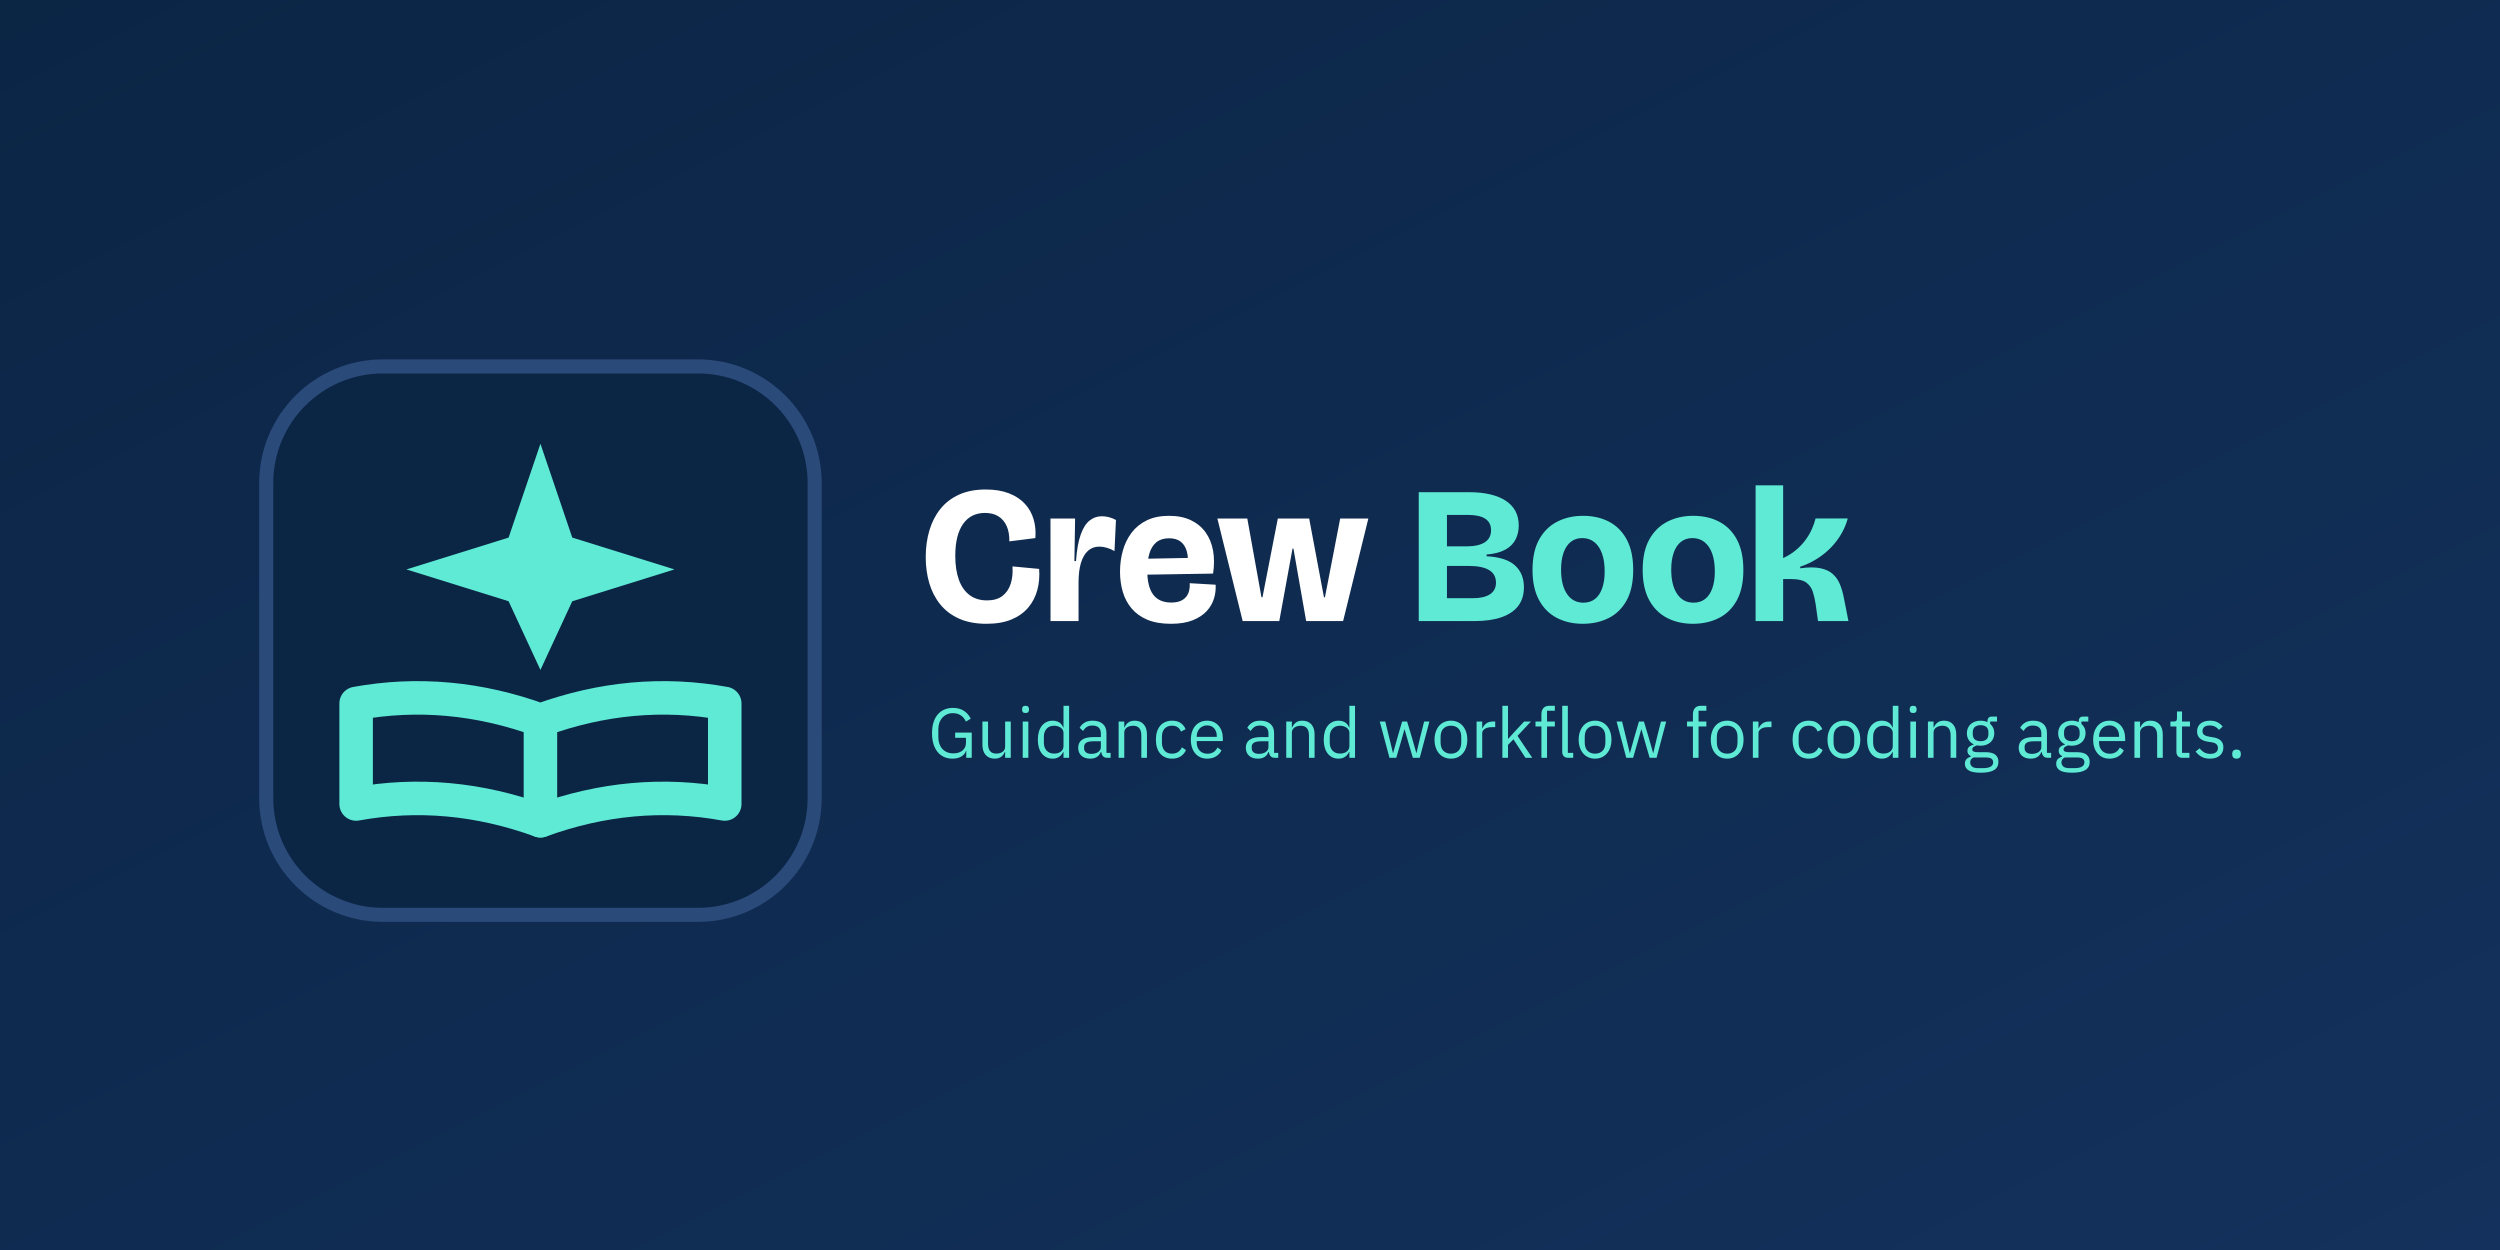
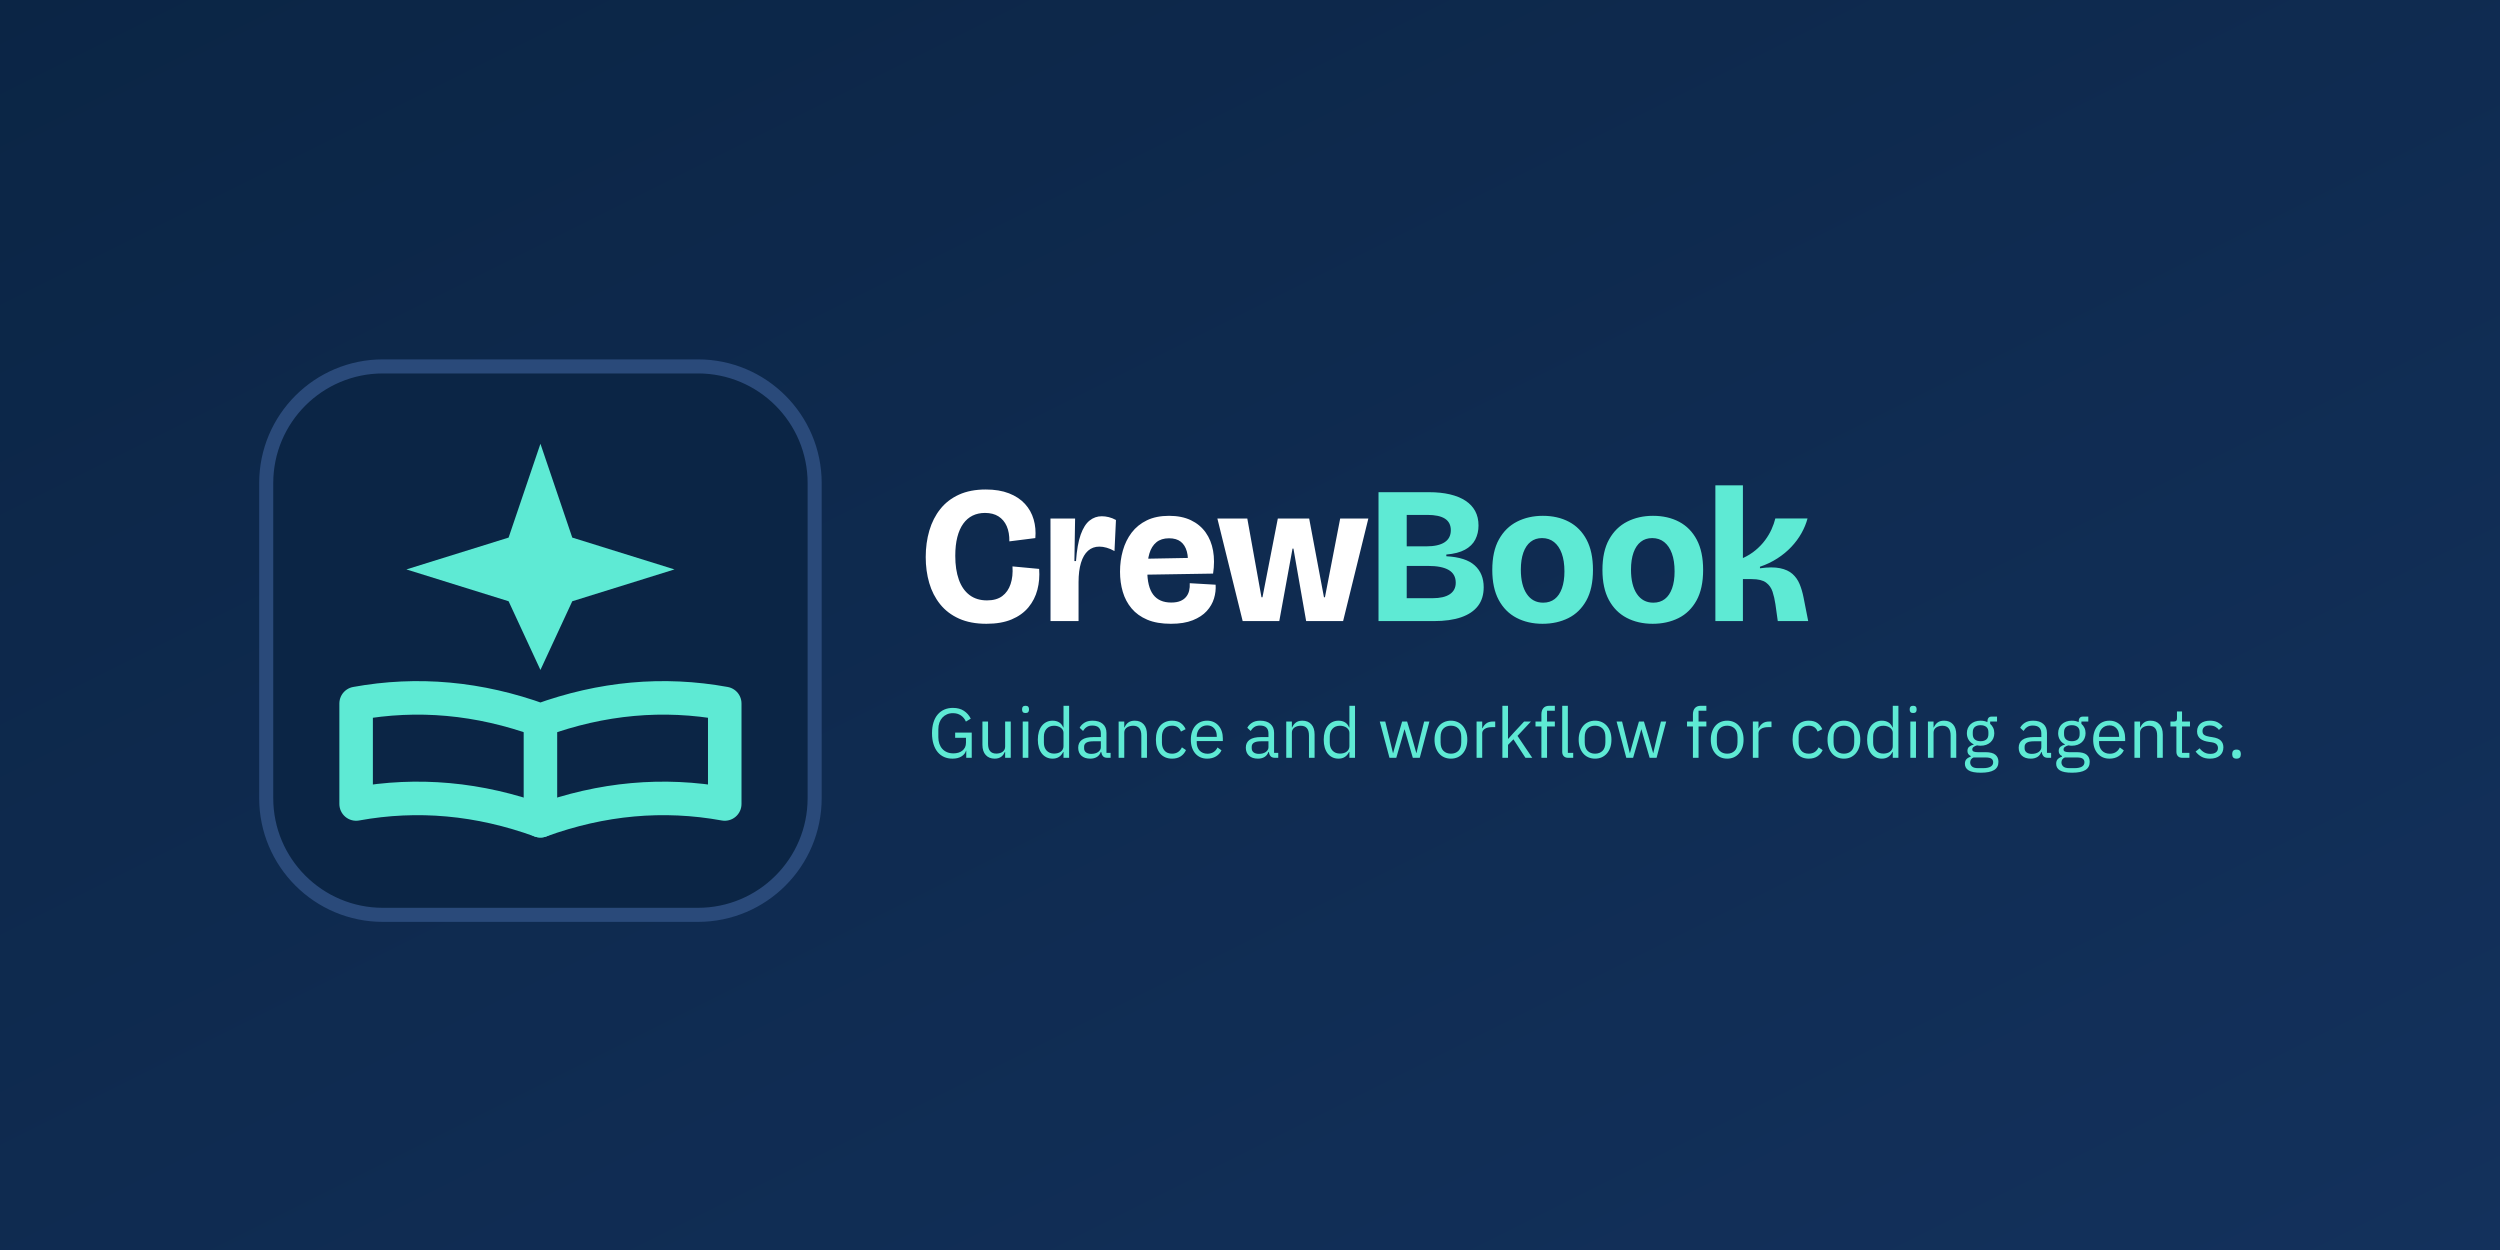
<svg xmlns="http://www.w3.org/2000/svg" viewBox="0 0 1280 640" width="1280" height="640">
  <defs>
    <linearGradient id="g" x1="0" y1="0" x2="1" y2="1">
      <stop offset="0" stop-color="#0b2545" />
      <stop offset="1" stop-color="#13315c" />
    </linearGradient>
  </defs>
  <rect width="1280" height="640" fill="url(#g)" />
  <g transform="translate(132.702 184) scale(4.5)">
    <rect x="0.8" y="0.8" width="62.4" height="62.4" rx="13.28" fill="#0b2545" stroke="#2a4a7a" stroke-width="1.6" />
    <g transform="translate(1.498 1.975) scale(0.95319)">
      <g fill="none" stroke="#5eead4" stroke-width="4" stroke-linecap="round" stroke-linejoin="round">
        <path d="M32 41Q21 37 10 39V51Q21 49 32 53Q43 49 54 51V39Q43 37 32 41Z" />
        <path d="M32 41V53" />
      </g>
      <path fill="#5eead4" d="M32 8L35.8 19.2L48 23L35.8 26.8L32 35L28.2 26.8L16 23L28.2 19.2Z" />
    </g>
  </g>
  <g transform="translate(22.70 0)">
    <path fill="#ffffff" d="M482.34 319.38Q474.24 319.38 468.34 316.74Q462.45 314.1 458.65 309.37Q454.85 304.63 453.06 298.46Q451.27 292.28 451.27 285.23Q451.27 277.95 453.13 271.63Q454.99 265.32 458.75 260.61Q462.5 255.9 468.29 253.26Q474.09 250.62 482.02 250.62Q488.87 250.62 493.9 252.58Q498.94 254.55 502.08 257.99Q505.22 261.43 506.53 265.95Q507.84 270.47 507.39 275.5L494.09 277.18Q494.17 272.65 492.74 269.4Q491.3 266.15 488.52 264.38Q485.74 262.62 481.6 262.62Q478.09 262.62 475.28 263.99Q472.47 265.37 470.49 268.12Q468.5 270.88 467.45 275Q466.4 279.12 466.4 284.6Q466.4 291.65 468.22 296.76Q470.04 301.87 473.66 304.63Q477.29 307.4 482.64 307.4Q487.5 307.4 490.45 305.2Q493.4 303 494.72 299.05Q496.04 295.1 495.69 290L509.34 291.28Q509.77 296.88 508.45 301.93Q507.14 306.98 503.88 310.93Q500.62 314.88 495.29 317.13Q489.95 319.38 482.34 319.38ZM515.17 318V290.35L515.14 265.5H527.75L527.39 287.25H528.22Q528.82 278.77 530.61 273.74Q532.4 268.72 535.17 266.52Q537.94 264.32 541.42 264.32Q543.14 264.32 544.99 264.77Q546.85 265.23 548.67 266.23L547.92 282.15Q545.87 280.98 543.9 280.43Q541.94 279.87 540.17 279.87Q536.77 279.87 534.39 281.97Q532.02 284.07 530.77 288.13Q529.52 292.2 529.52 298.02V318ZM576.8 319.38Q569.65 319.38 564.71 317.29Q559.77 315.2 556.67 311.51Q553.57 307.82 552.16 303Q550.75 298.18 550.75 292.72Q550.75 287.02 552.21 281.86Q553.67 276.7 556.7 272.71Q559.74 268.72 564.49 266.41Q569.25 264.1 575.85 264.1Q582.32 264.1 587.01 266.33Q591.7 268.57 594.58 272.59Q597.45 276.62 598.4 281.98Q599.35 287.35 598.4 293.68L559.74 294.3V286.15L587.44 285.63L585.37 290.35Q585.87 285.67 584.97 282.38Q584.07 279.1 581.85 277.35Q579.62 275.6 575.85 275.6Q571.85 275.6 569.37 277.64Q566.89 279.68 565.79 283.38Q564.7 287.07 564.7 292.03Q564.7 300.45 567.76 304.48Q570.82 308.5 576.95 308.5Q579.74 308.5 581.59 307.74Q583.44 306.98 584.56 305.62Q585.69 304.27 586.13 302.47Q586.57 300.67 586.45 298.6L599.7 299.37Q599.94 302.9 598.87 306.42Q597.8 309.95 595.14 312.87Q592.49 315.78 587.97 317.58Q583.45 319.38 576.8 319.38ZM613.55 318 600.6 265.5H615.92L623.17 305.8H623.69L631.54 265.5H647.6L655.17 305.8H655.67L663.47 265.5H677.89L664.97 318H646.05L639.54 280.88H639.07L632.29 318Z" />
-     <path fill="#5eead4" d="M703.7 318V252H729.45Q735.55 252 740.25 253.11Q744.95 254.22 748.23 256.37Q751.5 258.52 753.2 261.68Q754.9 264.85 754.9 269.07Q754.9 273 753.26 276.23Q751.62 279.45 747.98 281.44Q744.34 283.43 738.42 283.92V284.8Q748.39 285.33 752.97 289.49Q757.55 293.65 757.55 300.67Q757.55 306.43 754.62 310.25Q751.69 314.07 746.04 316.03Q740.39 318 731.99 318ZM718.14 306.28H731.4Q737.14 306.28 740.19 304.25Q743.24 302.22 743.24 298.35Q743.24 293.98 739.69 291.87Q736.15 289.75 729.07 289.75H718.14ZM718.14 279.73H728.17Q734.35 279.73 737.54 277.64Q740.72 275.55 740.72 271.47Q740.72 267.52 737.73 265.57Q734.74 263.63 728.67 263.63H718.14ZM787.67 319.38Q780.2 319.38 774.37 316.34Q768.54 313.3 765.25 307.18Q761.95 301.05 761.95 291.82Q761.95 282.28 765.36 276.17Q768.77 270.05 774.62 267.08Q780.47 264.1 787.82 264.1Q795.44 264.1 801.22 267.16Q807 270.22 810.25 276.35Q813.5 282.48 813.5 291.8Q813.5 301.35 810.11 307.46Q806.72 313.57 800.87 316.48Q795.02 319.38 787.67 319.38ZM787.99 308.57Q791.49 308.57 793.9 306.7Q796.32 304.83 797.6 301.23Q798.89 297.62 798.89 292.58Q798.89 287.13 797.51 283.36Q796.14 279.58 793.58 277.54Q791.02 275.5 787.42 275.5Q784 275.5 781.58 277.4Q779.15 279.3 777.86 282.93Q776.57 286.57 776.57 291.65Q776.57 299.63 779.6 304.1Q782.62 308.57 787.99 308.57ZM844.07 319.38Q836.6 319.38 830.77 316.34Q824.94 313.3 821.64 307.18Q818.35 301.05 818.35 291.82Q818.35 282.28 821.76 276.17Q825.17 270.05 831.02 267.08Q836.87 264.1 844.22 264.1Q851.84 264.1 857.62 267.16Q863.4 270.22 866.65 276.35Q869.9 282.48 869.9 291.8Q869.9 301.35 866.51 307.46Q863.12 313.57 857.27 316.48Q851.42 319.38 844.07 319.38ZM844.39 308.57Q847.89 308.57 850.3 306.7Q852.72 304.83 854 301.23Q855.29 297.62 855.29 292.58Q855.29 287.13 853.91 283.36Q852.54 279.58 849.98 277.54Q847.42 275.5 843.82 275.5Q840.4 275.5 837.98 277.4Q835.55 279.3 834.26 282.93Q832.97 286.57 832.97 291.65Q832.97 299.63 836 304.1Q839.02 308.57 844.39 308.57ZM876.17 318V248.5H890.27V285.73Q893.94 284.05 896.75 281.7Q899.57 279.35 901.62 276.59Q903.67 273.83 904.94 270.98Q906.22 268.13 906.87 265.47H923.35Q922.32 269.32 920.23 273.03Q918.14 276.75 915.04 280.03Q911.94 283.32 907.89 285.92Q903.85 288.53 899 290.17V290.97Q905.25 290.08 909.27 290.92Q913.29 291.75 915.64 293.85Q918 295.95 919.29 299.03Q920.57 302.12 921.3 305.82L923.7 318H908.12L906.92 309.4Q906.4 305.87 905.45 302.96Q904.5 300.05 902.12 298.28Q899.74 296.52 894.9 296.5L890.27 296.48V318Z" />
+     <path fill="#5eead4" d="M683.1 318V252H708.85Q714.95 252 719.65 253.11Q724.35 254.22 727.63 256.37Q730.9 258.52 732.6 261.68Q734.3 264.85 734.3 269.07Q734.3 273 732.66 276.23Q731.02 279.45 727.38 281.44Q723.74 283.43 717.82 283.92V284.8Q727.79 285.33 732.37 289.49Q736.95 293.65 736.95 300.67Q736.95 306.43 734.02 310.25Q731.09 314.07 725.44 316.03Q719.79 318 711.39 318ZM697.54 306.28H710.8Q716.54 306.28 719.59 304.25Q722.64 302.22 722.64 298.35Q722.64 293.98 719.1 291.87Q715.55 289.75 708.47 289.75H697.54ZM697.54 279.73H707.57Q713.75 279.73 716.94 277.64Q720.12 275.55 720.12 271.47Q720.12 267.52 717.13 265.57Q714.14 263.63 708.07 263.63H697.54ZM767.07 319.38Q759.6 319.38 753.77 316.34Q747.94 313.3 744.64 307.18Q741.35 301.05 741.35 291.82Q741.35 282.28 744.76 276.17Q748.17 270.05 754.02 267.08Q759.87 264.1 767.22 264.1Q774.84 264.1 780.62 267.16Q786.4 270.22 789.65 276.35Q792.9 282.48 792.9 291.8Q792.9 301.35 789.51 307.46Q786.12 313.57 780.27 316.48Q774.42 319.38 767.07 319.38ZM767.39 308.57Q770.89 308.57 773.3 306.7Q775.72 304.83 777 301.23Q778.29 297.62 778.29 292.58Q778.29 287.13 776.91 283.36Q775.54 279.58 772.98 277.54Q770.42 275.5 766.82 275.5Q763.4 275.5 760.98 277.4Q758.55 279.3 757.26 282.93Q755.97 286.57 755.97 291.65Q755.97 299.63 759 304.1Q762.02 308.57 767.39 308.57ZM823.47 319.38Q816 319.38 810.17 316.34Q804.34 313.3 801.04 307.18Q797.75 301.05 797.75 291.82Q797.75 282.28 801.16 276.17Q804.57 270.05 810.42 267.08Q816.27 264.1 823.62 264.1Q831.24 264.1 837.02 267.16Q842.8 270.22 846.05 276.35Q849.3 282.48 849.3 291.8Q849.3 301.35 845.91 307.46Q842.52 313.57 836.67 316.48Q830.82 319.38 823.47 319.38ZM823.79 308.57Q827.29 308.57 829.7 306.7Q832.12 304.83 833.4 301.23Q834.69 297.62 834.69 292.58Q834.69 287.13 833.31 283.36Q831.94 279.58 829.38 277.54Q826.82 275.5 823.22 275.5Q819.8 275.5 817.38 277.4Q814.95 279.3 813.66 282.93Q812.37 286.57 812.37 291.65Q812.37 299.63 815.39 304.1Q818.42 308.57 823.79 308.57ZM855.57 318V248.5H869.67V285.73Q873.34 284.05 876.15 281.7Q878.97 279.35 881.02 276.59Q883.07 273.83 884.34 270.98Q885.62 268.13 886.27 265.47H902.75Q901.72 269.32 899.63 273.03Q897.54 276.75 894.44 280.03Q891.34 283.32 887.29 285.92Q883.25 288.53 878.4 290.17V290.97Q884.65 290.08 888.67 290.92Q892.69 291.75 895.04 293.85Q897.4 295.95 898.69 299.03Q899.97 302.12 900.7 305.82L903.1 318H887.52L886.32 309.4Q885.8 305.87 884.85 302.96Q883.9 300.05 881.52 298.28Q879.14 296.52 874.3 296.5L869.67 296.48V318Z" />
    <path fill="#5eead4" d="M472.02 384.33H471.92Q471.45 386.09 469.63 387.26Q467.81 388.43 464.93 388.43Q462.63 388.43 460.7 387.59Q458.78 386.74 457.41 385.1Q456.04 383.46 455.27 381.03Q454.49 378.6 454.49 375.44Q454.49 372.3 455.25 369.87Q456 367.44 457.41 365.81Q458.81 364.17 460.79 363.3Q462.77 362.44 465.18 362.44Q468.57 362.44 470.84 363.95Q473.1 365.46 474.33 367.95L471.84 369.46Q470.98 367.44 469.27 366.29Q467.56 365.14 465.18 365.14Q463.53 365.14 462.16 365.73Q460.79 366.33 459.8 367.41Q458.81 368.49 458.27 370Q457.73 371.51 457.73 373.38V377.45Q457.73 379.32 458.27 380.85Q458.81 382.38 459.8 383.46Q460.79 384.54 462.23 385.14Q463.67 385.73 465.47 385.73Q466.77 385.73 467.94 385.39Q469.11 385.05 469.99 384.36Q470.87 383.68 471.38 382.65Q471.88 381.63 471.88 380.22V377.74H466.34V375.08H474.83V388H472.02ZM491.93 384.98H491.79Q491.5 385.62 491.09 386.25Q490.67 386.88 490.06 387.37Q489.45 387.86 488.58 388.14Q487.72 388.43 486.57 388.43Q483.69 388.43 482 386.58Q480.3 384.72 480.3 381.34V369.42H483.18V380.84Q483.18 385.84 487.43 385.84Q488.3 385.84 489.11 385.62Q489.92 385.41 490.55 384.98Q491.18 384.54 491.55 383.88Q491.93 383.21 491.93 382.28V369.42H494.81V388H491.93ZM502.37 365.07Q501.44 365.07 501.02 364.62Q500.61 364.17 500.61 363.45V362.98Q500.61 362.26 501.02 361.81Q501.44 361.36 502.37 361.36Q503.31 361.36 503.72 361.81Q504.14 362.26 504.14 362.98V363.45Q504.14 364.17 503.72 364.62Q503.31 365.07 502.37 365.07ZM500.93 369.42H503.81V388H500.93ZM521.81 384.98H521.67Q519.98 388.43 516.23 388.43Q514.5 388.43 513.1 387.75Q511.7 387.06 510.71 385.8Q509.72 384.54 509.19 382.74Q508.67 380.94 508.67 378.71Q508.67 376.48 509.19 374.68Q509.72 372.88 510.71 371.62Q511.7 370.36 513.1 369.68Q514.5 368.99 516.23 368.99Q518.18 368.99 519.56 369.84Q520.95 370.68 521.67 372.45H521.81V361.36H524.69V388H521.81ZM517.02 385.84Q518 385.84 518.88 385.59Q519.76 385.34 520.41 384.85Q521.06 384.36 521.43 383.66Q521.81 382.96 521.81 382.06V375.15Q521.81 374.39 521.43 373.73Q521.06 373.06 520.41 372.59Q519.76 372.12 518.88 371.85Q518 371.58 517.02 371.58Q514.58 371.58 513.17 373.11Q511.77 374.64 511.77 377.13V380.3Q511.77 382.78 513.17 384.31Q514.58 385.84 517.02 385.84ZM544.31 388Q542.69 388 541.99 387.14Q541.29 386.27 541.11 384.98H540.93Q540.32 386.7 538.91 387.57Q537.51 388.43 535.56 388.43Q532.61 388.43 530.97 386.92Q529.34 385.41 529.34 382.82Q529.34 380.19 531.26 378.78Q533.19 377.38 537.26 377.38H540.93V375.54Q540.93 373.56 539.85 372.52Q538.77 371.48 536.54 371.48Q534.84 371.48 533.71 372.23Q532.58 372.99 531.82 374.25L530.09 372.63Q530.85 371.12 532.5 370.05Q534.16 368.99 536.68 368.99Q540.06 368.99 541.94 370.65Q543.81 372.3 543.81 375.26V385.48H545.93V388ZM536.03 385.98Q537.11 385.98 538.01 385.73Q538.91 385.48 539.56 385.01Q540.21 384.54 540.57 383.93Q540.93 383.32 540.93 382.6V379.54H537.11Q534.63 379.54 533.49 380.26Q532.36 380.98 532.36 382.35V383.1Q532.36 384.47 533.35 385.23Q534.34 385.98 536.03 385.98ZM550.04 388V369.42H552.92V372.45H553.06Q553.74 370.86 554.99 369.93Q556.23 368.99 558.32 368.99Q561.2 368.99 562.87 370.85Q564.54 372.7 564.54 376.08V388H561.66V376.59Q561.66 371.58 557.45 371.58Q556.59 371.58 555.78 371.8Q554.97 372.02 554.32 372.45Q553.67 372.88 553.29 373.55Q552.92 374.21 552.92 375.11V388ZM577.4 388.43Q575.45 388.43 573.9 387.75Q572.36 387.06 571.29 385.8Q570.23 384.54 569.67 382.74Q569.12 380.94 569.12 378.71Q569.12 376.48 569.67 374.68Q570.23 372.88 571.29 371.62Q572.36 370.36 573.9 369.68Q575.45 368.99 577.4 368.99Q580.17 368.99 581.84 370.2Q583.52 371.4 584.34 373.35L581.93 374.57Q581.43 373.13 580.28 372.34Q579.12 371.55 577.4 371.55Q576.1 371.55 575.13 371.96Q574.16 372.38 573.51 373.11Q572.86 373.85 572.54 374.88Q572.21 375.9 572.21 377.13V380.3Q572.21 382.74 573.53 384.31Q574.84 385.88 577.4 385.88Q580.89 385.88 582.44 382.64L584.52 384.04Q583.62 386.06 581.84 387.24Q580.06 388.43 577.4 388.43ZM595.36 388.43Q593.45 388.43 591.92 387.75Q590.39 387.06 589.29 385.79Q588.2 384.51 587.6 382.73Q587.01 380.94 587.01 378.71Q587.01 376.52 587.6 374.72Q588.2 372.92 589.29 371.64Q590.39 370.36 591.92 369.68Q593.45 368.99 595.36 368.99Q597.23 368.99 598.71 369.68Q600.18 370.36 601.23 371.57Q602.27 372.77 602.83 374.43Q603.39 376.08 603.39 378.06V379.43H590.03V380.3Q590.03 381.48 590.41 382.51Q590.79 383.54 591.49 384.29Q592.19 385.05 593.22 385.48Q594.24 385.91 595.54 385.91Q597.3 385.91 598.62 385.08Q599.93 384.26 600.65 382.71L602.7 384.18Q601.8 386.09 599.9 387.26Q597.99 388.43 595.36 388.43ZM595.36 371.4Q594.17 371.4 593.2 371.82Q592.23 372.23 591.53 372.99Q590.82 373.74 590.43 374.77Q590.03 375.8 590.03 377.02V377.27H600.29V376.88Q600.29 374.39 598.94 372.9Q597.59 371.4 595.36 371.4ZM630.14 388Q628.52 388 627.81 387.14Q627.11 386.27 626.93 384.98H626.75Q626.14 386.7 624.74 387.57Q623.33 388.43 621.39 388.43Q618.44 388.43 616.8 386.92Q615.16 385.41 615.16 382.82Q615.16 380.19 617.09 378.78Q619.01 377.38 623.08 377.38H626.75V375.54Q626.75 373.56 625.67 372.52Q624.59 371.48 622.36 371.48Q620.67 371.48 619.53 372.23Q618.4 372.99 617.64 374.25L615.92 372.63Q616.67 371.12 618.33 370.05Q619.98 368.99 622.5 368.99Q625.89 368.99 627.76 370.65Q629.63 372.3 629.63 375.26V385.48H631.76V388ZM621.86 385.98Q622.94 385.98 623.84 385.73Q624.74 385.48 625.38 385.01Q626.03 384.54 626.39 383.93Q626.75 383.32 626.75 382.6V379.54H622.94Q620.45 379.54 619.32 380.26Q618.18 380.98 618.18 382.35V383.1Q618.18 384.47 619.17 385.23Q620.16 385.98 621.86 385.98ZM635.86 388V369.42H638.74V372.45H638.88Q639.57 370.86 640.81 369.93Q642.05 368.99 644.14 368.99Q647.02 368.99 648.69 370.85Q650.37 372.7 650.37 376.08V388H647.49V376.59Q647.49 371.58 643.28 371.58Q642.41 371.58 641.6 371.8Q640.79 372.02 640.14 372.45Q639.5 372.88 639.12 373.55Q638.74 374.21 638.74 375.11V388ZM668.19 384.98H668.04Q666.35 388.43 662.61 388.43Q660.88 388.43 659.48 387.75Q658.07 387.06 657.08 385.8Q656.09 384.54 655.57 382.74Q655.05 380.94 655.05 378.71Q655.05 376.48 655.57 374.68Q656.09 372.88 657.08 371.62Q658.07 370.36 659.48 369.68Q660.88 368.99 662.61 368.99Q664.55 368.99 665.94 369.84Q667.32 370.68 668.04 372.45H668.19V361.36H671.07V388H668.19ZM663.4 385.84Q664.37 385.84 665.25 385.59Q666.14 385.34 666.78 384.85Q667.43 384.36 667.81 383.66Q668.19 382.96 668.19 382.06V375.15Q668.19 374.39 667.81 373.73Q667.43 373.06 666.78 372.59Q666.14 372.12 665.25 371.85Q664.37 371.58 663.4 371.58Q660.95 371.58 659.55 373.11Q658.14 374.64 658.14 377.13V380.3Q658.14 382.78 659.55 384.31Q660.95 385.84 663.4 385.84ZM683.74 369.42H686.55L688.53 377.45L690.51 385.59H690.58L692.85 377.45L695.19 369.42H697.74L700.16 377.45L702.46 385.59H702.53L704.44 377.45L706.46 369.42H709.16L704.22 388H700.66L698.07 379.07L696.45 373.42H696.38L694.79 379.07L692.2 388H688.71ZM720.17 388.43Q718.3 388.43 716.75 387.75Q715.2 387.06 714.11 385.79Q713.01 384.51 712.4 382.73Q711.78 380.94 711.78 378.71Q711.78 376.52 712.4 374.72Q713.01 372.92 714.11 371.64Q715.2 370.36 716.75 369.68Q718.3 368.99 720.17 368.99Q722.04 368.99 723.57 369.68Q725.1 370.36 726.22 371.64Q727.34 372.92 727.95 374.72Q728.56 376.52 728.56 378.71Q728.56 380.94 727.95 382.73Q727.34 384.51 726.22 385.79Q725.1 387.06 723.57 387.75Q722.04 388.43 720.17 388.43ZM720.17 385.88Q722.51 385.88 723.99 384.44Q725.46 383 725.46 380.04V377.38Q725.46 374.43 723.99 372.99Q722.51 371.55 720.17 371.55Q717.83 371.55 716.36 372.99Q714.88 374.43 714.88 377.38V380.04Q714.88 383 716.36 384.44Q717.83 385.88 720.17 385.88ZM733.31 388V369.42H736.19V372.84H736.37Q736.88 371.51 738.17 370.47Q739.47 369.42 741.74 369.42H742.85V372.3H741.16Q738.82 372.3 737.51 373.19Q736.19 374.07 736.19 375.4V388ZM746.52 361.36H749.4V378.24H749.55L752.39 375.08L757.65 369.42H761.14L754.26 376.77L761.82 388H758.33L752.18 378.53L749.4 381.38V388H746.52ZM766.5 371.94H763.48V369.42H766.5V365.68Q766.5 363.74 767.51 362.55Q768.52 361.36 770.57 361.36H773.38V363.88H769.38V369.42H773.38V371.94H769.38V388H766.5ZM780.22 388Q778.71 388 777.93 387.15Q777.16 386.31 777.16 385.01V361.36H780.04V385.48H782.78V388ZM793.97 388.43Q792.1 388.43 790.55 387.75Q789 387.06 787.91 385.79Q786.81 384.51 786.2 382.73Q785.58 380.94 785.58 378.71Q785.58 376.52 786.2 374.72Q786.81 372.92 787.91 371.64Q789 370.36 790.55 369.68Q792.1 368.99 793.97 368.99Q795.84 368.99 797.37 369.68Q798.9 370.36 800.02 371.64Q801.14 372.92 801.75 374.72Q802.36 376.52 802.36 378.71Q802.36 380.94 801.75 382.73Q801.14 384.51 800.02 385.79Q798.9 387.06 797.37 387.75Q795.84 388.43 793.97 388.43ZM793.97 385.88Q796.31 385.88 797.79 384.44Q799.26 383 799.26 380.04V377.38Q799.26 374.43 797.79 372.99Q796.31 371.55 793.97 371.55Q791.63 371.55 790.16 372.99Q788.68 374.43 788.68 377.38V380.04Q788.68 383 790.16 384.44Q791.63 385.88 793.97 385.88ZM804.99 369.42H807.8L809.78 377.45L811.76 385.59H811.83L814.1 377.45L816.44 369.42H818.99L821.4 377.45L823.71 385.59H823.78L825.69 377.45L827.7 369.42H830.4L825.47 388H821.91L819.32 379.07L817.7 373.42H817.62L816.04 379.07L813.45 388H809.96ZM844.08 371.94H841.06V369.42H844.08V365.68Q844.08 363.74 845.09 362.55Q846.1 361.36 848.15 361.36H850.96V363.88H846.96V369.42H850.96V371.94H846.96V388H844.08ZM861.62 388.43Q859.74 388.43 858.2 387.75Q856.65 387.06 855.55 385.79Q854.45 384.51 853.84 382.73Q853.23 380.94 853.23 378.71Q853.23 376.52 853.84 374.72Q854.45 372.92 855.55 371.64Q856.65 370.36 858.2 369.68Q859.74 368.99 861.62 368.99Q863.49 368.99 865.02 369.68Q866.55 370.36 867.66 371.64Q868.78 372.92 869.39 374.72Q870 376.52 870 378.71Q870 380.94 869.39 382.73Q868.78 384.51 867.66 385.79Q866.55 387.06 865.02 387.75Q863.49 388.43 861.62 388.43ZM861.62 385.88Q863.96 385.88 865.43 384.44Q866.91 383 866.91 380.04V377.38Q866.91 374.43 865.43 372.99Q863.96 371.55 861.62 371.55Q859.28 371.55 857.8 372.99Q856.32 374.43 856.32 377.38V380.04Q856.32 383 857.8 384.44Q859.28 385.88 861.62 385.88ZM874.76 388V369.42H877.64V372.84H877.82Q878.32 371.51 879.62 370.47Q880.91 369.42 883.18 369.42H884.3V372.3H882.6Q880.26 372.3 878.95 373.19Q877.64 374.07 877.64 375.4V388ZM903.38 388.43Q901.43 388.43 899.88 387.75Q898.34 387.06 897.27 385.8Q896.21 384.54 895.65 382.74Q895.1 380.94 895.1 378.71Q895.1 376.48 895.65 374.68Q896.21 372.88 897.27 371.62Q898.34 370.36 899.88 369.68Q901.43 368.99 903.38 368.99Q906.15 368.99 907.82 370.2Q909.5 371.4 910.32 373.35L907.91 374.57Q907.41 373.13 906.26 372.34Q905.1 371.55 903.38 371.55Q902.08 371.55 901.11 371.96Q900.14 372.38 899.49 373.11Q898.84 373.85 898.52 374.88Q898.19 375.9 898.19 377.13V380.3Q898.19 382.74 899.51 384.31Q900.82 385.88 903.38 385.88Q906.87 385.88 908.42 382.64L910.5 384.04Q909.6 386.06 907.82 387.24Q906.04 388.43 903.38 388.43ZM921.38 388.43Q919.5 388.43 917.96 387.75Q916.41 387.06 915.31 385.79Q914.21 384.51 913.6 382.73Q912.99 380.94 912.99 378.71Q912.99 376.52 913.6 374.72Q914.21 372.92 915.31 371.64Q916.41 370.36 917.96 369.68Q919.5 368.99 921.38 368.99Q923.25 368.99 924.78 369.68Q926.31 370.36 927.42 371.64Q928.54 372.92 929.15 374.72Q929.76 376.52 929.76 378.71Q929.76 380.94 929.15 382.73Q928.54 384.51 927.42 385.79Q926.31 387.06 924.78 387.75Q923.25 388.43 921.38 388.43ZM921.38 385.88Q923.72 385.88 925.19 384.44Q926.67 383 926.67 380.04V377.38Q926.67 374.43 925.19 372.99Q923.72 371.55 921.38 371.55Q919.04 371.55 917.56 372.99Q916.08 374.43 916.08 377.38V380.04Q916.08 383 917.56 384.44Q919.04 385.88 921.38 385.88ZM946.4 384.98H946.25Q944.56 388.43 940.82 388.43Q939.09 388.43 937.68 387.75Q936.28 387.06 935.29 385.8Q934.3 384.54 933.78 382.74Q933.26 380.94 933.26 378.71Q933.26 376.48 933.78 374.68Q934.3 372.88 935.29 371.62Q936.28 370.36 937.68 369.68Q939.09 368.99 940.82 368.99Q942.76 368.99 944.15 369.84Q945.53 370.68 946.25 372.45H946.4V361.36H949.28V388H946.4ZM941.61 385.84Q942.58 385.84 943.46 385.59Q944.34 385.34 944.99 384.85Q945.64 384.36 946.02 383.66Q946.4 382.96 946.4 382.06V375.15Q946.4 374.39 946.02 373.73Q945.64 373.06 944.99 372.59Q944.34 372.12 943.46 371.85Q942.58 371.58 941.61 371.58Q939.16 371.58 937.76 373.11Q936.35 374.64 936.35 377.13V380.3Q936.35 382.78 937.76 384.31Q939.16 385.84 941.61 385.84ZM956.84 365.07Q955.9 365.07 955.49 364.62Q955.07 364.17 955.07 363.45V362.98Q955.07 362.26 955.49 361.81Q955.9 361.36 956.84 361.36Q957.77 361.36 958.19 361.81Q958.6 362.26 958.6 362.98V363.45Q958.6 364.17 958.19 364.62Q957.77 365.07 956.84 365.07ZM955.4 369.42H958.28V388H955.4ZM964.4 388V369.42H967.28V372.45H967.42Q968.1 370.86 969.35 369.93Q970.59 368.99 972.68 368.99Q975.56 368.99 977.23 370.85Q978.9 372.7 978.9 376.08V388H976.02V376.59Q976.02 371.58 971.81 371.58Q970.95 371.58 970.14 371.8Q969.33 372.02 968.68 372.45Q968.03 372.88 967.65 373.55Q967.28 374.21 967.28 375.11V388ZM1000.5 390.05Q1000.5 392.93 998.25 394.28Q996 395.63 991.5 395.63Q987.15 395.63 985.24 394.44Q983.33 393.26 983.33 391.06Q983.33 389.55 984.12 388.7Q984.92 387.86 986.28 387.46V387.06Q984.63 386.27 984.63 384.47Q984.63 383.07 985.53 382.33Q986.43 381.59 987.83 381.23V381.09Q986.18 380.3 985.26 378.82Q984.34 377.34 984.34 375.4Q984.34 374 984.84 372.81Q985.35 371.62 986.27 370.77Q987.18 369.93 988.46 369.46Q989.74 368.99 991.32 368.99Q993.3 368.99 994.85 369.71V369.39Q994.85 368.31 995.36 367.61Q995.86 366.9 997.01 366.9H999.78V369.42H996.26V370.61Q997.26 371.48 997.82 372.68Q998.38 373.89 998.38 375.4Q998.38 376.8 997.88 377.99Q997.37 379.18 996.45 380.03Q995.54 380.87 994.24 381.34Q992.94 381.81 991.36 381.81Q990.46 381.81 989.56 381.63Q988.62 381.88 987.87 382.37Q987.11 382.85 987.11 383.72Q987.11 384.54 987.9 384.83Q988.7 385.12 989.96 385.12H993.92Q997.37 385.12 998.94 386.43Q1000.5 387.75 1000.5 390.05ZM997.8 390.27Q997.8 389.15 996.96 388.49Q996.11 387.82 993.95 387.82H987.76Q986.03 388.61 986.03 390.34Q986.03 391.56 986.95 392.43Q987.87 393.29 990.06 393.29H992.73Q995.14 393.29 996.47 392.54Q997.8 391.78 997.8 390.27ZM991.36 379.5Q993.2 379.5 994.28 378.62Q995.36 377.74 995.36 375.9V374.9Q995.36 373.06 994.28 372.18Q993.2 371.3 991.36 371.3Q989.52 371.3 988.44 372.18Q987.36 373.06 987.36 374.9V375.9Q987.36 377.74 988.44 378.62Q989.52 379.5 991.36 379.5ZM1025.85 388Q1024.23 388 1023.53 387.14Q1022.82 386.27 1022.64 384.98H1022.46Q1021.85 386.7 1020.45 387.57Q1019.04 388.43 1017.1 388.43Q1014.15 388.43 1012.51 386.92Q1010.87 385.41 1010.87 382.82Q1010.87 380.19 1012.8 378.78Q1014.72 377.38 1018.79 377.38H1022.46V375.54Q1022.46 373.56 1021.38 372.52Q1020.3 371.48 1018.07 371.48Q1016.38 371.48 1015.25 372.23Q1014.11 372.99 1013.36 374.25L1011.63 372.63Q1012.38 371.12 1014.04 370.05Q1015.7 368.99 1018.22 368.99Q1021.6 368.99 1023.47 370.65Q1025.34 372.3 1025.34 375.26V385.48H1027.47V388ZM1017.57 385.98Q1018.65 385.98 1019.55 385.73Q1020.45 385.48 1021.1 385.01Q1021.74 384.54 1022.1 383.93Q1022.46 383.32 1022.46 382.6V379.54H1018.65Q1016.16 379.54 1015.03 380.26Q1013.9 380.98 1013.9 382.35V383.1Q1013.9 384.47 1014.89 385.23Q1015.88 385.98 1017.57 385.98ZM1047.23 390.05Q1047.23 392.93 1044.98 394.28Q1042.73 395.63 1038.23 395.63Q1033.88 395.63 1031.97 394.44Q1030.06 393.26 1030.06 391.06Q1030.06 389.55 1030.85 388.7Q1031.64 387.86 1033.01 387.46V387.06Q1031.36 386.27 1031.36 384.47Q1031.36 383.07 1032.26 382.33Q1033.16 381.59 1034.56 381.23V381.09Q1032.9 380.3 1031.99 378.82Q1031.07 377.34 1031.07 375.4Q1031.07 374 1031.57 372.81Q1032.08 371.62 1032.99 370.77Q1033.91 369.93 1035.19 369.46Q1036.47 368.99 1038.05 368.99Q1040.03 368.99 1041.58 369.71V369.39Q1041.58 368.31 1042.08 367.61Q1042.59 366.9 1043.74 366.9H1046.51V369.42H1042.98V370.61Q1043.99 371.48 1044.55 372.68Q1045.11 373.89 1045.11 375.4Q1045.11 376.8 1044.6 377.99Q1044.1 379.18 1043.18 380.03Q1042.26 380.87 1040.97 381.34Q1039.67 381.81 1038.09 381.81Q1037.19 381.81 1036.29 381.63Q1035.35 381.88 1034.6 382.37Q1033.84 382.85 1033.84 383.72Q1033.84 384.54 1034.63 384.83Q1035.42 385.12 1036.68 385.12H1040.64Q1044.1 385.12 1045.67 386.43Q1047.23 387.75 1047.23 390.05ZM1044.53 390.27Q1044.53 389.15 1043.69 388.49Q1042.84 387.82 1040.68 387.82H1034.49Q1032.76 388.61 1032.76 390.34Q1032.76 391.56 1033.68 392.43Q1034.6 393.29 1036.79 393.29H1039.46Q1041.87 393.29 1043.2 392.54Q1044.53 391.78 1044.53 390.27ZM1038.09 379.5Q1039.92 379.5 1041 378.62Q1042.08 377.74 1042.08 375.9V374.9Q1042.08 373.06 1041 372.18Q1039.92 371.3 1038.09 371.3Q1036.25 371.3 1035.17 372.18Q1034.09 373.06 1034.09 374.9V375.9Q1034.09 377.74 1035.17 378.62Q1036.25 379.5 1038.09 379.5ZM1057.35 388.43Q1055.44 388.43 1053.91 387.75Q1052.38 387.06 1051.28 385.79Q1050.18 384.51 1049.59 382.73Q1049 380.94 1049 378.71Q1049 376.52 1049.59 374.72Q1050.18 372.92 1051.28 371.64Q1052.38 370.36 1053.91 369.68Q1055.44 368.99 1057.35 368.99Q1059.22 368.99 1060.7 369.68Q1062.17 370.36 1063.22 371.57Q1064.26 372.77 1064.82 374.43Q1065.38 376.08 1065.38 378.06V379.43H1052.02V380.3Q1052.02 381.48 1052.4 382.51Q1052.78 383.54 1053.48 384.29Q1054.18 385.05 1055.21 385.48Q1056.23 385.91 1057.53 385.91Q1059.29 385.91 1060.61 385.08Q1061.92 384.26 1062.64 382.71L1064.69 384.18Q1063.79 386.09 1061.88 387.26Q1059.98 388.43 1057.35 388.43ZM1057.35 371.4Q1056.16 371.4 1055.19 371.82Q1054.22 372.23 1053.51 372.99Q1052.81 373.74 1052.42 374.77Q1052.02 375.8 1052.02 377.02V377.27H1062.28V376.88Q1062.28 374.39 1060.93 372.9Q1059.58 371.4 1057.35 371.4ZM1070.13 388V369.42H1073.01V372.45H1073.15Q1073.84 370.86 1075.08 369.93Q1076.32 368.99 1078.41 368.99Q1081.29 368.99 1082.96 370.85Q1084.64 372.7 1084.64 376.08V388H1081.76V376.59Q1081.76 371.58 1077.54 371.58Q1076.68 371.58 1075.87 371.8Q1075.06 372.02 1074.41 372.45Q1073.76 372.88 1073.39 373.55Q1073.01 374.21 1073.01 375.11V388ZM1094.68 388Q1093.17 388 1092.39 387.15Q1091.62 386.31 1091.62 384.94V371.94H1088.56V369.42H1090.29Q1091.22 369.42 1091.57 369.05Q1091.91 368.67 1091.91 367.73V364.28H1094.5V369.42H1098.57V371.94H1094.5V385.48H1098.28V388ZM1108.79 388.43Q1106.2 388.43 1104.45 387.44Q1102.71 386.45 1101.45 384.8L1103.5 383.14Q1104.58 384.51 1105.91 385.25Q1107.24 385.98 1109.01 385.98Q1110.84 385.98 1111.87 385.19Q1112.9 384.4 1112.9 382.96Q1112.9 381.88 1112.19 381.11Q1111.49 380.33 1109.66 380.04L1108.18 379.83Q1106.88 379.65 1105.8 379.27Q1104.72 378.89 1103.91 378.26Q1103.1 377.63 1102.65 376.7Q1102.2 375.76 1102.2 374.46Q1102.2 373.1 1102.71 372.07Q1103.21 371.04 1104.09 370.36Q1104.98 369.68 1106.2 369.33Q1107.42 368.99 1108.83 368.99Q1111.1 368.99 1112.63 369.78Q1114.16 370.58 1115.31 371.98L1113.4 373.71Q1112.79 372.84 1111.6 372.14Q1110.41 371.44 1108.61 371.44Q1106.81 371.44 1105.89 372.21Q1104.98 372.99 1104.98 374.32Q1104.98 375.69 1105.89 376.3Q1106.81 376.91 1108.54 377.2L1109.98 377.42Q1113.08 377.88 1114.37 379.2Q1115.67 380.51 1115.67 382.64Q1115.67 385.34 1113.83 386.88Q1112 388.43 1108.79 388.43ZM1122.4 388.43Q1121.25 388.43 1120.73 387.86Q1120.2 387.28 1120.2 386.34V385.88Q1120.2 384.94 1120.73 384.36Q1121.25 383.79 1122.4 383.79Q1123.55 383.79 1124.07 384.36Q1124.6 384.94 1124.6 385.88V386.34Q1124.6 387.28 1124.07 387.86Q1123.55 388.43 1122.4 388.43Z" />
  </g>
</svg>
